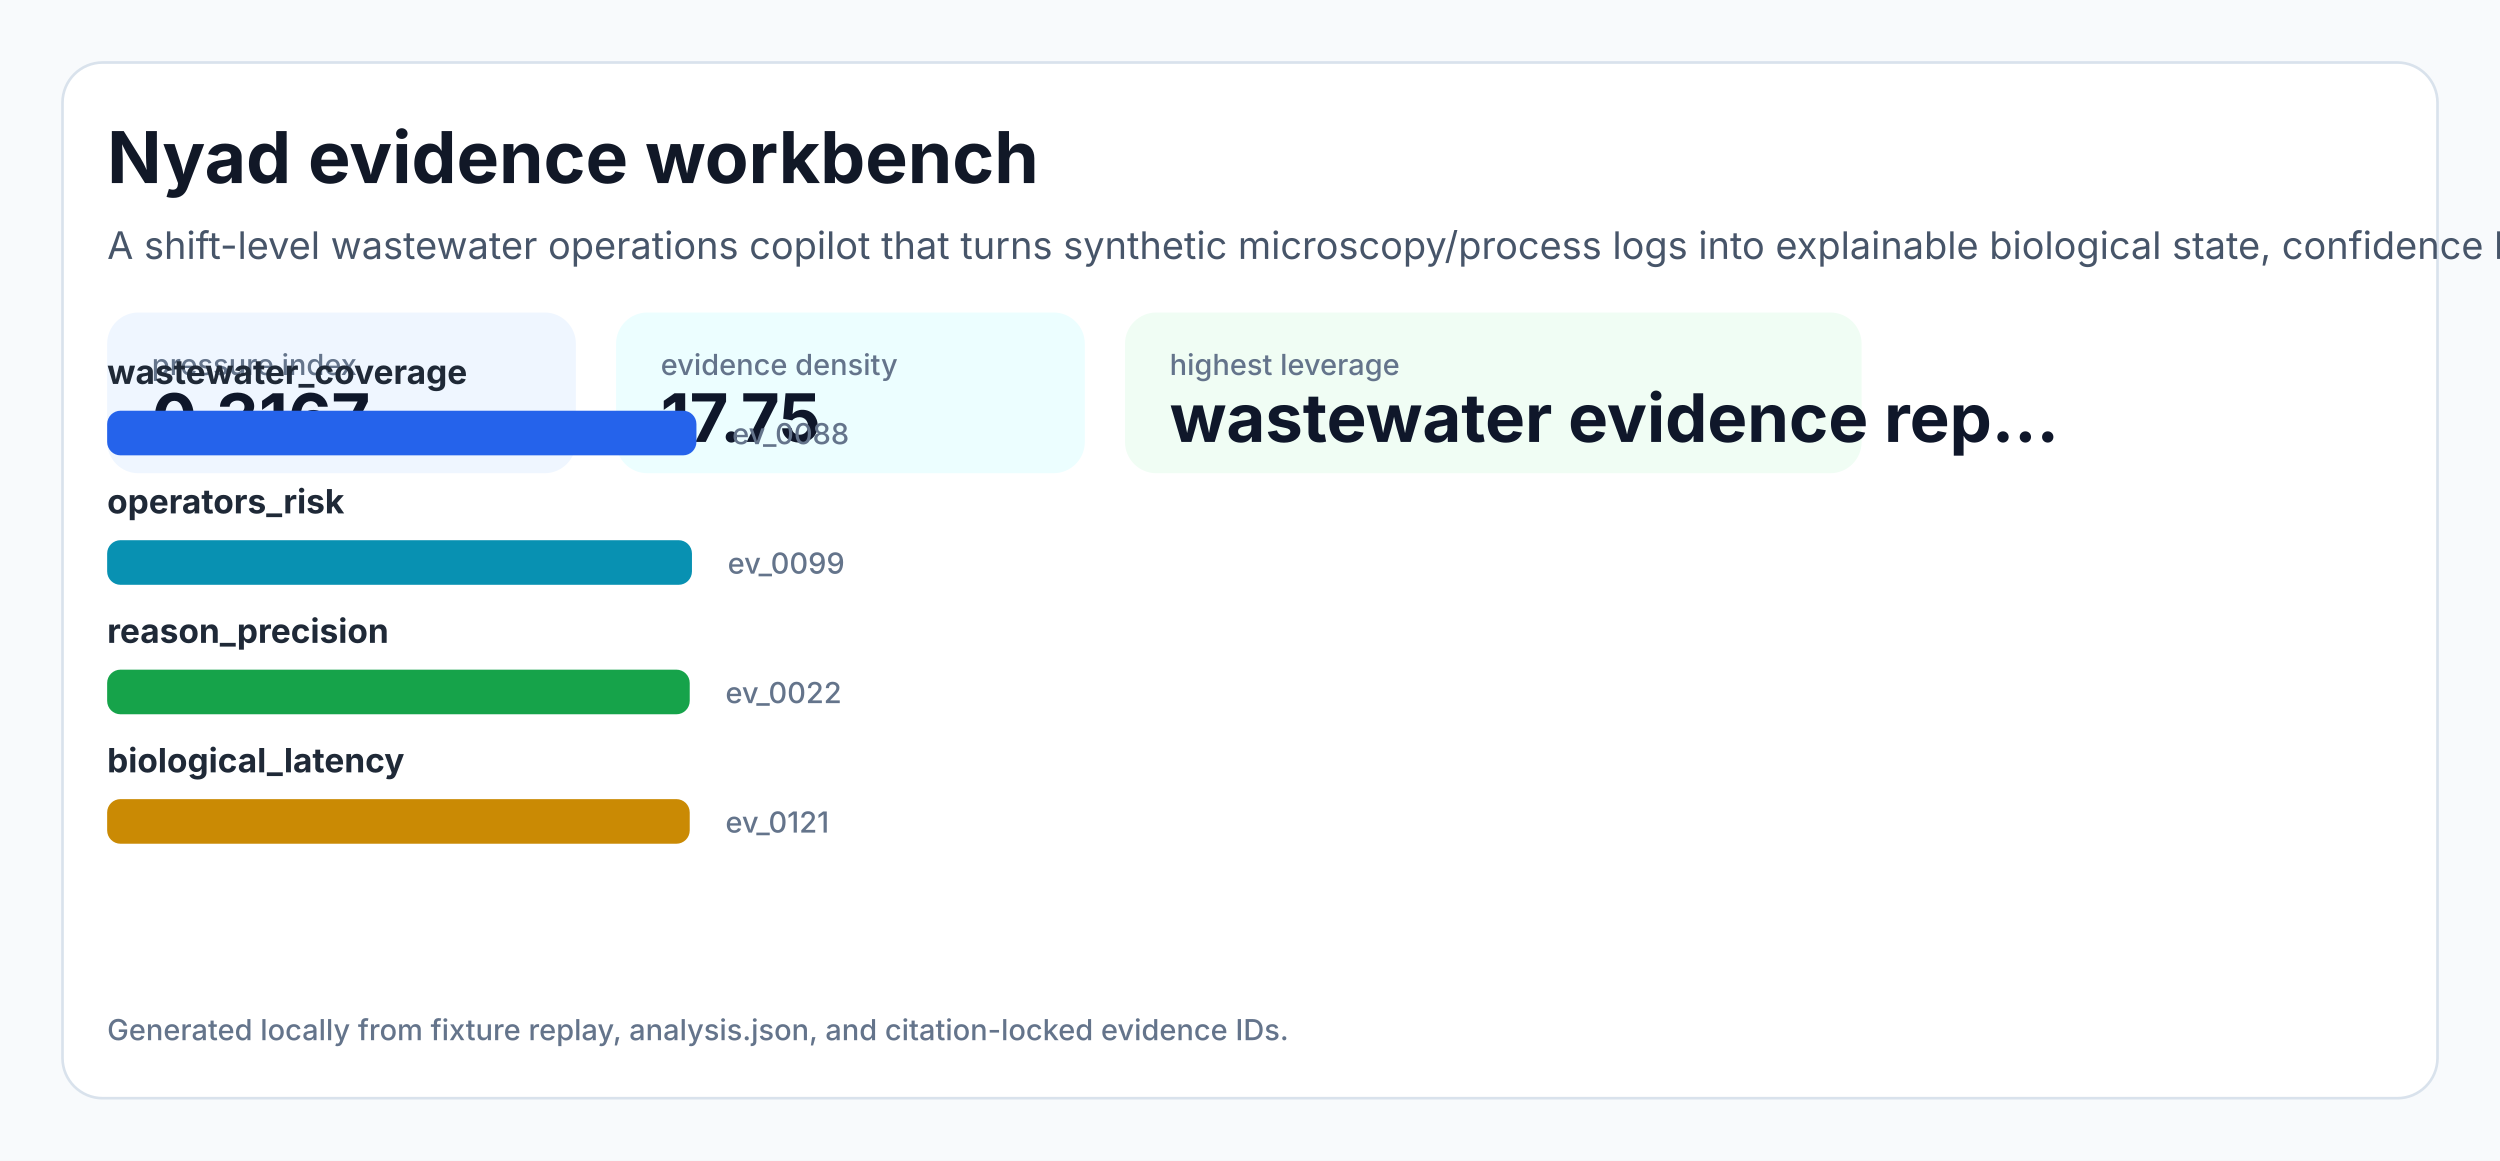
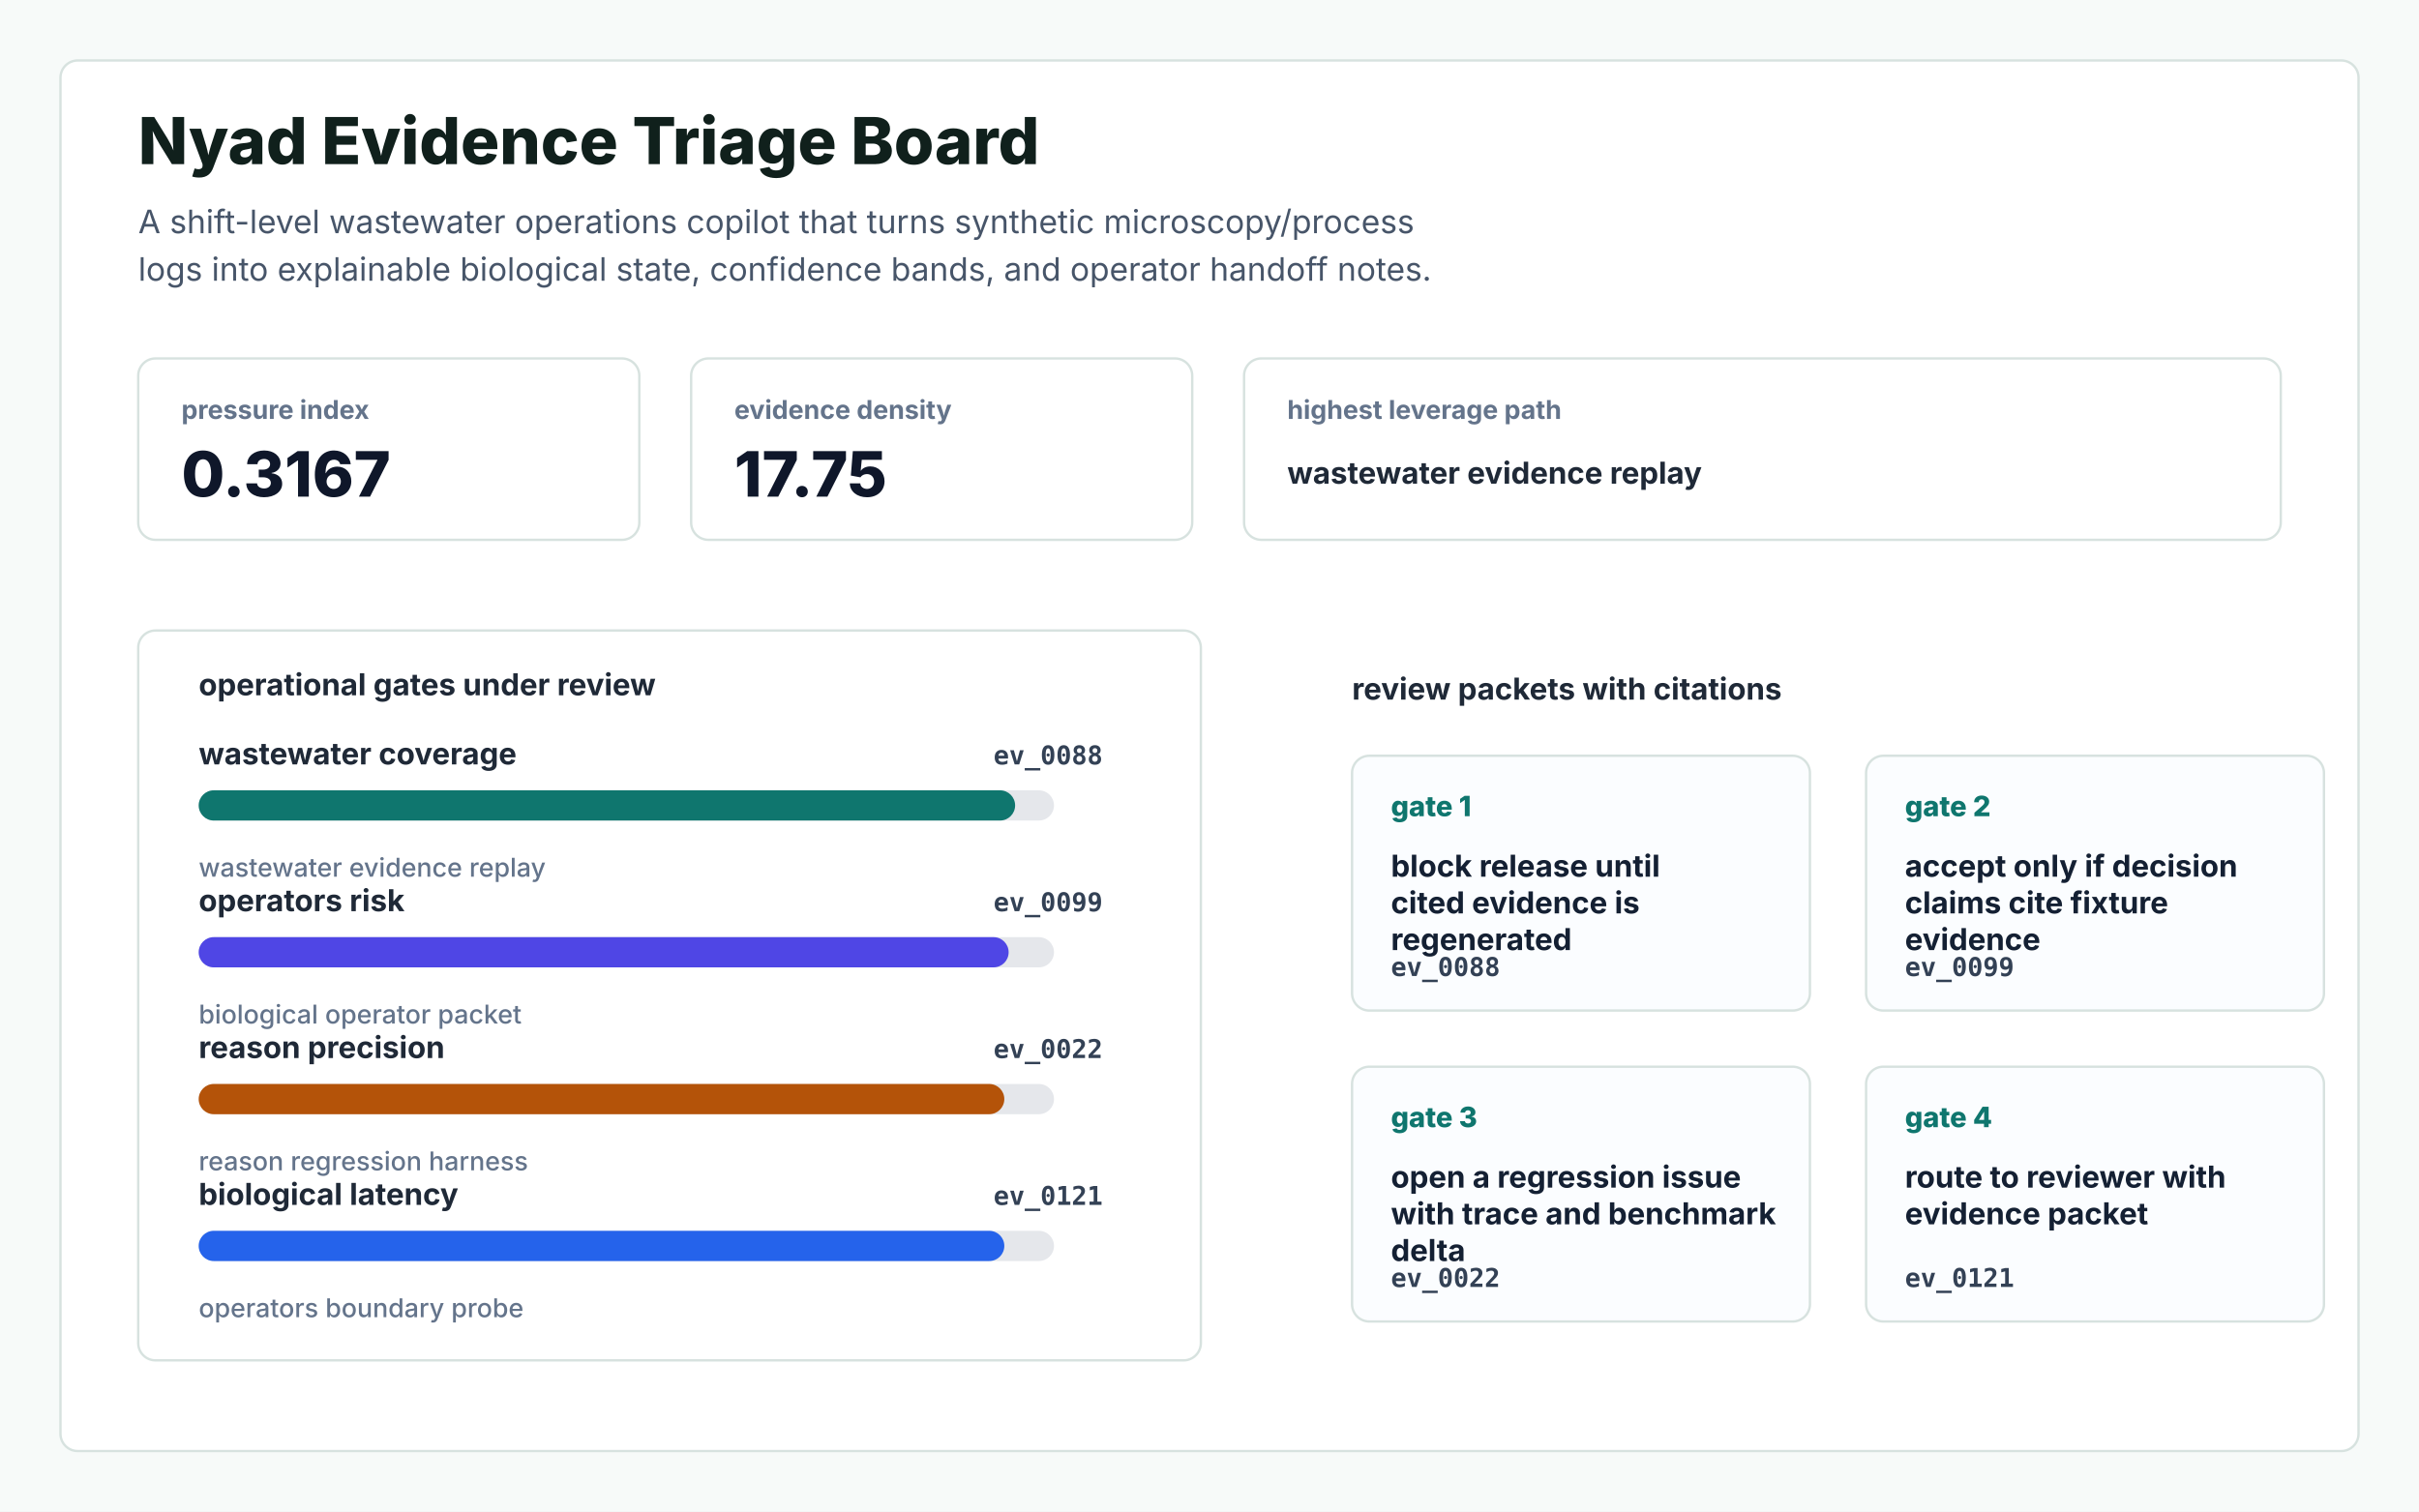
- <svg xmlns="http://www.w3.org/2000/svg" width="1120" height="520" viewBox="0 0 1120 520" role="img" aria-label="Nyad project working dashboard preview">
+ <svg xmlns="http://www.w3.org/2000/svg" width="1120" height="700" viewBox="0 0 1120 700" role="img" aria-label="Nyad visual evidence dashboard">
  <defs>
    <style>
-       .bg { fill: #f8fafc; }
-       .panel { fill: #ffffff; stroke: #d9e2ec; stroke-width: 1.2; }
-       .title { font: 700 32px -apple-system, BlinkMacSystemFont, "Segoe UI", sans-serif; fill: #111827; }
-       .sub { font: 400 17px -apple-system, BlinkMacSystemFont, "Segoe UI", sans-serif; fill: #475569; }
-       .label { font: 650 15px -apple-system, BlinkMacSystemFont, "Segoe UI", sans-serif; fill: #1f2937; }
-       .small { font: 500 13px -apple-system, BlinkMacSystemFont, "Segoe UI", sans-serif; fill: #64748b; }
-       .metric { font: 750 30px -apple-system, BlinkMacSystemFont, "Segoe UI", sans-serif; fill: #0f172a; }
+       .bg { fill:#f7faf9; }
+       .panel { fill:#ffffff; stroke:#d7e2df; stroke-width:1.1; }
+       .card { fill:#ffffff; stroke:#d7e2df; stroke-width:1.1; }
+       .actioncard { fill:#fbfdff; stroke:#d7e2df; stroke-width:1.1; }
+       .title { font:760 30px -apple-system,BlinkMacSystemFont,"Segoe UI",sans-serif; fill:#10201c; }
+       .sub { font:420 15px -apple-system,BlinkMacSystemFont,"Segoe UI",sans-serif; fill:#475569; }
+       .label { font:700 14px -apple-system,BlinkMacSystemFont,"Segoe UI",sans-serif; fill:#1f2937; }
+       .caption { font:500 12px -apple-system,BlinkMacSystemFont,"Segoe UI",sans-serif; fill:#64748b; }
+       .small { font:650 12px -apple-system,BlinkMacSystemFont,"Segoe UI",sans-serif; fill:#64748b; }
+       .metric { font:780 29px -apple-system,BlinkMacSystemFont,"Segoe UI",sans-serif; fill:#0f172a; }
+       .rank { font:760 13px -apple-system,BlinkMacSystemFont,"Segoe UI",sans-serif; fill:#0f766e; }
+       .cardtext { font:650 14px -apple-system,BlinkMacSystemFont,"Segoe UI",sans-serif; fill:#142033; }
+       .mono { font:700 12px ui-monospace,SFMono-Regular,Menlo,monospace; fill:#334155; }
    </style>
  </defs>
-   <rect class="bg" width="1120" height="520" rx="0" />
-   <rect class="panel" x="28" y="28" width="1064" height="464" rx="18" />
-   <text class="title" x="48" y="82">Nyad evidence workbench</text>
-   <text class="sub" x="48" y="116">A shift-level wastewater operations copilot that turns synthetic microscopy/process logs into explainable biological state, confidence bands, and operator handoff notes.</text>
-   <rect x="48" y="140" width="210" height="72" rx="14" fill="#eff6ff" />
-   <text class="small" x="68" y="168">pressure index</text>
-   <text class="metric" x="68" y="198">0.3167</text>
-   <rect x="276" y="140" width="210" height="72" rx="14" fill="#ecfeff" />
-   <text class="small" x="296" y="168">evidence density</text>
-   <text class="metric" x="296" y="198">17.75</text>
-   <rect x="504" y="140" width="330" height="72" rx="14" fill="#f0fdf4" />
-   <text class="small" x="524" y="168">highest leverage</text>
-   <text class="metric" x="524" y="198">wastewater evidence rep...</text>
-   <text x="48" y="172" class="label">wastewater_coverage</text>
-   <rect x="48" y="184" width="264" height="20" rx="6" fill="#2563eb" />
-   <text x="328" y="199" class="small">ev_0088</text>
-   <text x="48" y="230" class="label">operators_risk</text>
-   <rect x="48" y="242" width="262" height="20" rx="6" fill="#0891b2" />
-   <text x="326" y="257" class="small">ev_0099</text>
-   <text x="48" y="288" class="label">reason_precision</text>
-   <rect x="48" y="300" width="261" height="20" rx="6" fill="#16a34a" />
-   <text x="325" y="315" class="small">ev_0022</text>
-   <text x="48" y="346" class="label">biological_latency</text>
-   <rect x="48" y="358" width="261" height="20" rx="6" fill="#ca8a04" />
-   <text x="325" y="373" class="small">ev_0121</text>
-   <text class="small" x="48" y="466">Generated locally from fixture replay, analysis.json, and citation-locked evidence IDs.</text>
+   <rect class="bg" width="1120" height="700" />
+   <rect class="panel" x="28" y="28" width="1064" height="644" rx="8" />
+   <text class="title" x="64" y="76">Nyad Evidence Triage Board</text>
+   <text class="sub" x="64" y="108">
+     <tspan x="64" dy="0">A shift-level wastewater operations copilot that turns synthetic microscopy/process</tspan>
+     <tspan x="64" dy="22">logs into explainable biological state, confidence bands, and operator handoff notes.</tspan>
+   </text>
+   <rect class="card" x="64" y="166" width="232" height="84" rx="8" />
+   <text class="small" x="84" y="194">pressure index</text>
+   <text class="metric" x="84" y="230">0.3167</text>
+   <rect class="card" x="320" y="166" width="232" height="84" rx="8" />
+   <text class="small" x="340" y="194">evidence density</text>
+   <text class="metric" x="340" y="230">17.75</text>
+   <rect class="card" x="576" y="166" width="480" height="84" rx="8" />
+   <text class="small" x="596" y="194">highest leverage path</text>
+   <text class="label" x="596" y="224">
+     <tspan x="596" dy="0">wastewater evidence replay</tspan>
+   </text>
+   <rect class="card" x="64" y="292" width="492" height="338" rx="8" />
+   <text class="label" x="92" y="322">operational gates under review</text>
+   <text x="92" y="354" class="label">wastewater coverage</text>
+   <text x="460" y="354" class="mono">ev_0088</text>
+   <rect x="92" y="366" width="396" height="14" rx="7" fill="#e5e7eb" />
+   <rect x="92" y="366" width="378" height="14" rx="7" fill="#0f766e" />
+   <text x="92" y="406" class="caption">wastewater evidence replay</text>
+   <text x="92" y="422" class="label">operators risk</text>
+   <text x="460" y="422" class="mono">ev_0099</text>
+   <rect x="92" y="434" width="396" height="14" rx="7" fill="#e5e7eb" />
+   <rect x="92" y="434" width="375" height="14" rx="7" fill="#4f46e5" />
+   <text x="92" y="474" class="caption">biological operator packet</text>
+   <text x="92" y="490" class="label">reason precision</text>
+   <text x="460" y="490" class="mono">ev_0022</text>
+   <rect x="92" y="502" width="396" height="14" rx="7" fill="#e5e7eb" />
+   <rect x="92" y="502" width="373" height="14" rx="7" fill="#b45309" />
+   <text x="92" y="542" class="caption">reason regression harness</text>
+   <text x="92" y="558" class="label">biological latency</text>
+   <text x="460" y="558" class="mono">ev_0121</text>
+   <rect x="92" y="570" width="396" height="14" rx="7" fill="#e5e7eb" />
+   <rect x="92" y="570" width="373" height="14" rx="7" fill="#2563eb" />
+   <text x="92" y="610" class="caption">operators boundary probe</text>
+   <text class="label" x="626" y="324">review packets with citations</text>
+   <rect class="actioncard" x="626" y="350" width="212" height="118" rx="8" />
+   <text class="rank" x="644" y="378">gate 1</text>
+   <text class="cardtext" x="644" y="406">
+     <tspan x="644" dy="0">block release until</tspan>
+     <tspan x="644" dy="17">cited evidence is</tspan>
+     <tspan x="644" dy="17">regenerated</tspan>
+   </text>
+   <text class="mono" x="644" y="452">ev_0088</text>
+   <rect class="actioncard" x="864" y="350" width="212" height="118" rx="8" />
+   <text class="rank" x="882" y="378">gate 2</text>
+   <text class="cardtext" x="882" y="406">
+     <tspan x="882" dy="0">accept only if decision</tspan>
+     <tspan x="882" dy="17">claims cite fixture</tspan>
+     <tspan x="882" dy="17">evidence</tspan>
+   </text>
+   <text class="mono" x="882" y="452">ev_0099</text>
+   <rect class="actioncard" x="626" y="494" width="212" height="118" rx="8" />
+   <text class="rank" x="644" y="522">gate 3</text>
+   <text class="cardtext" x="644" y="550">
+     <tspan x="644" dy="0">open a regression issue</tspan>
+     <tspan x="644" dy="17">with trace and benchmark</tspan>
+     <tspan x="644" dy="17">delta</tspan>
+   </text>
+   <text class="mono" x="644" y="596">ev_0022</text>
+   <rect class="actioncard" x="864" y="494" width="212" height="118" rx="8" />
+   <text class="rank" x="882" y="522">gate 4</text>
+   <text class="cardtext" x="882" y="550">
+     <tspan x="882" dy="0">route to reviewer with</tspan>
+     <tspan x="882" dy="17">evidence packet</tspan>
+   </text>
+   <text class="mono" x="882" y="596">ev_0121</text>
</svg>
